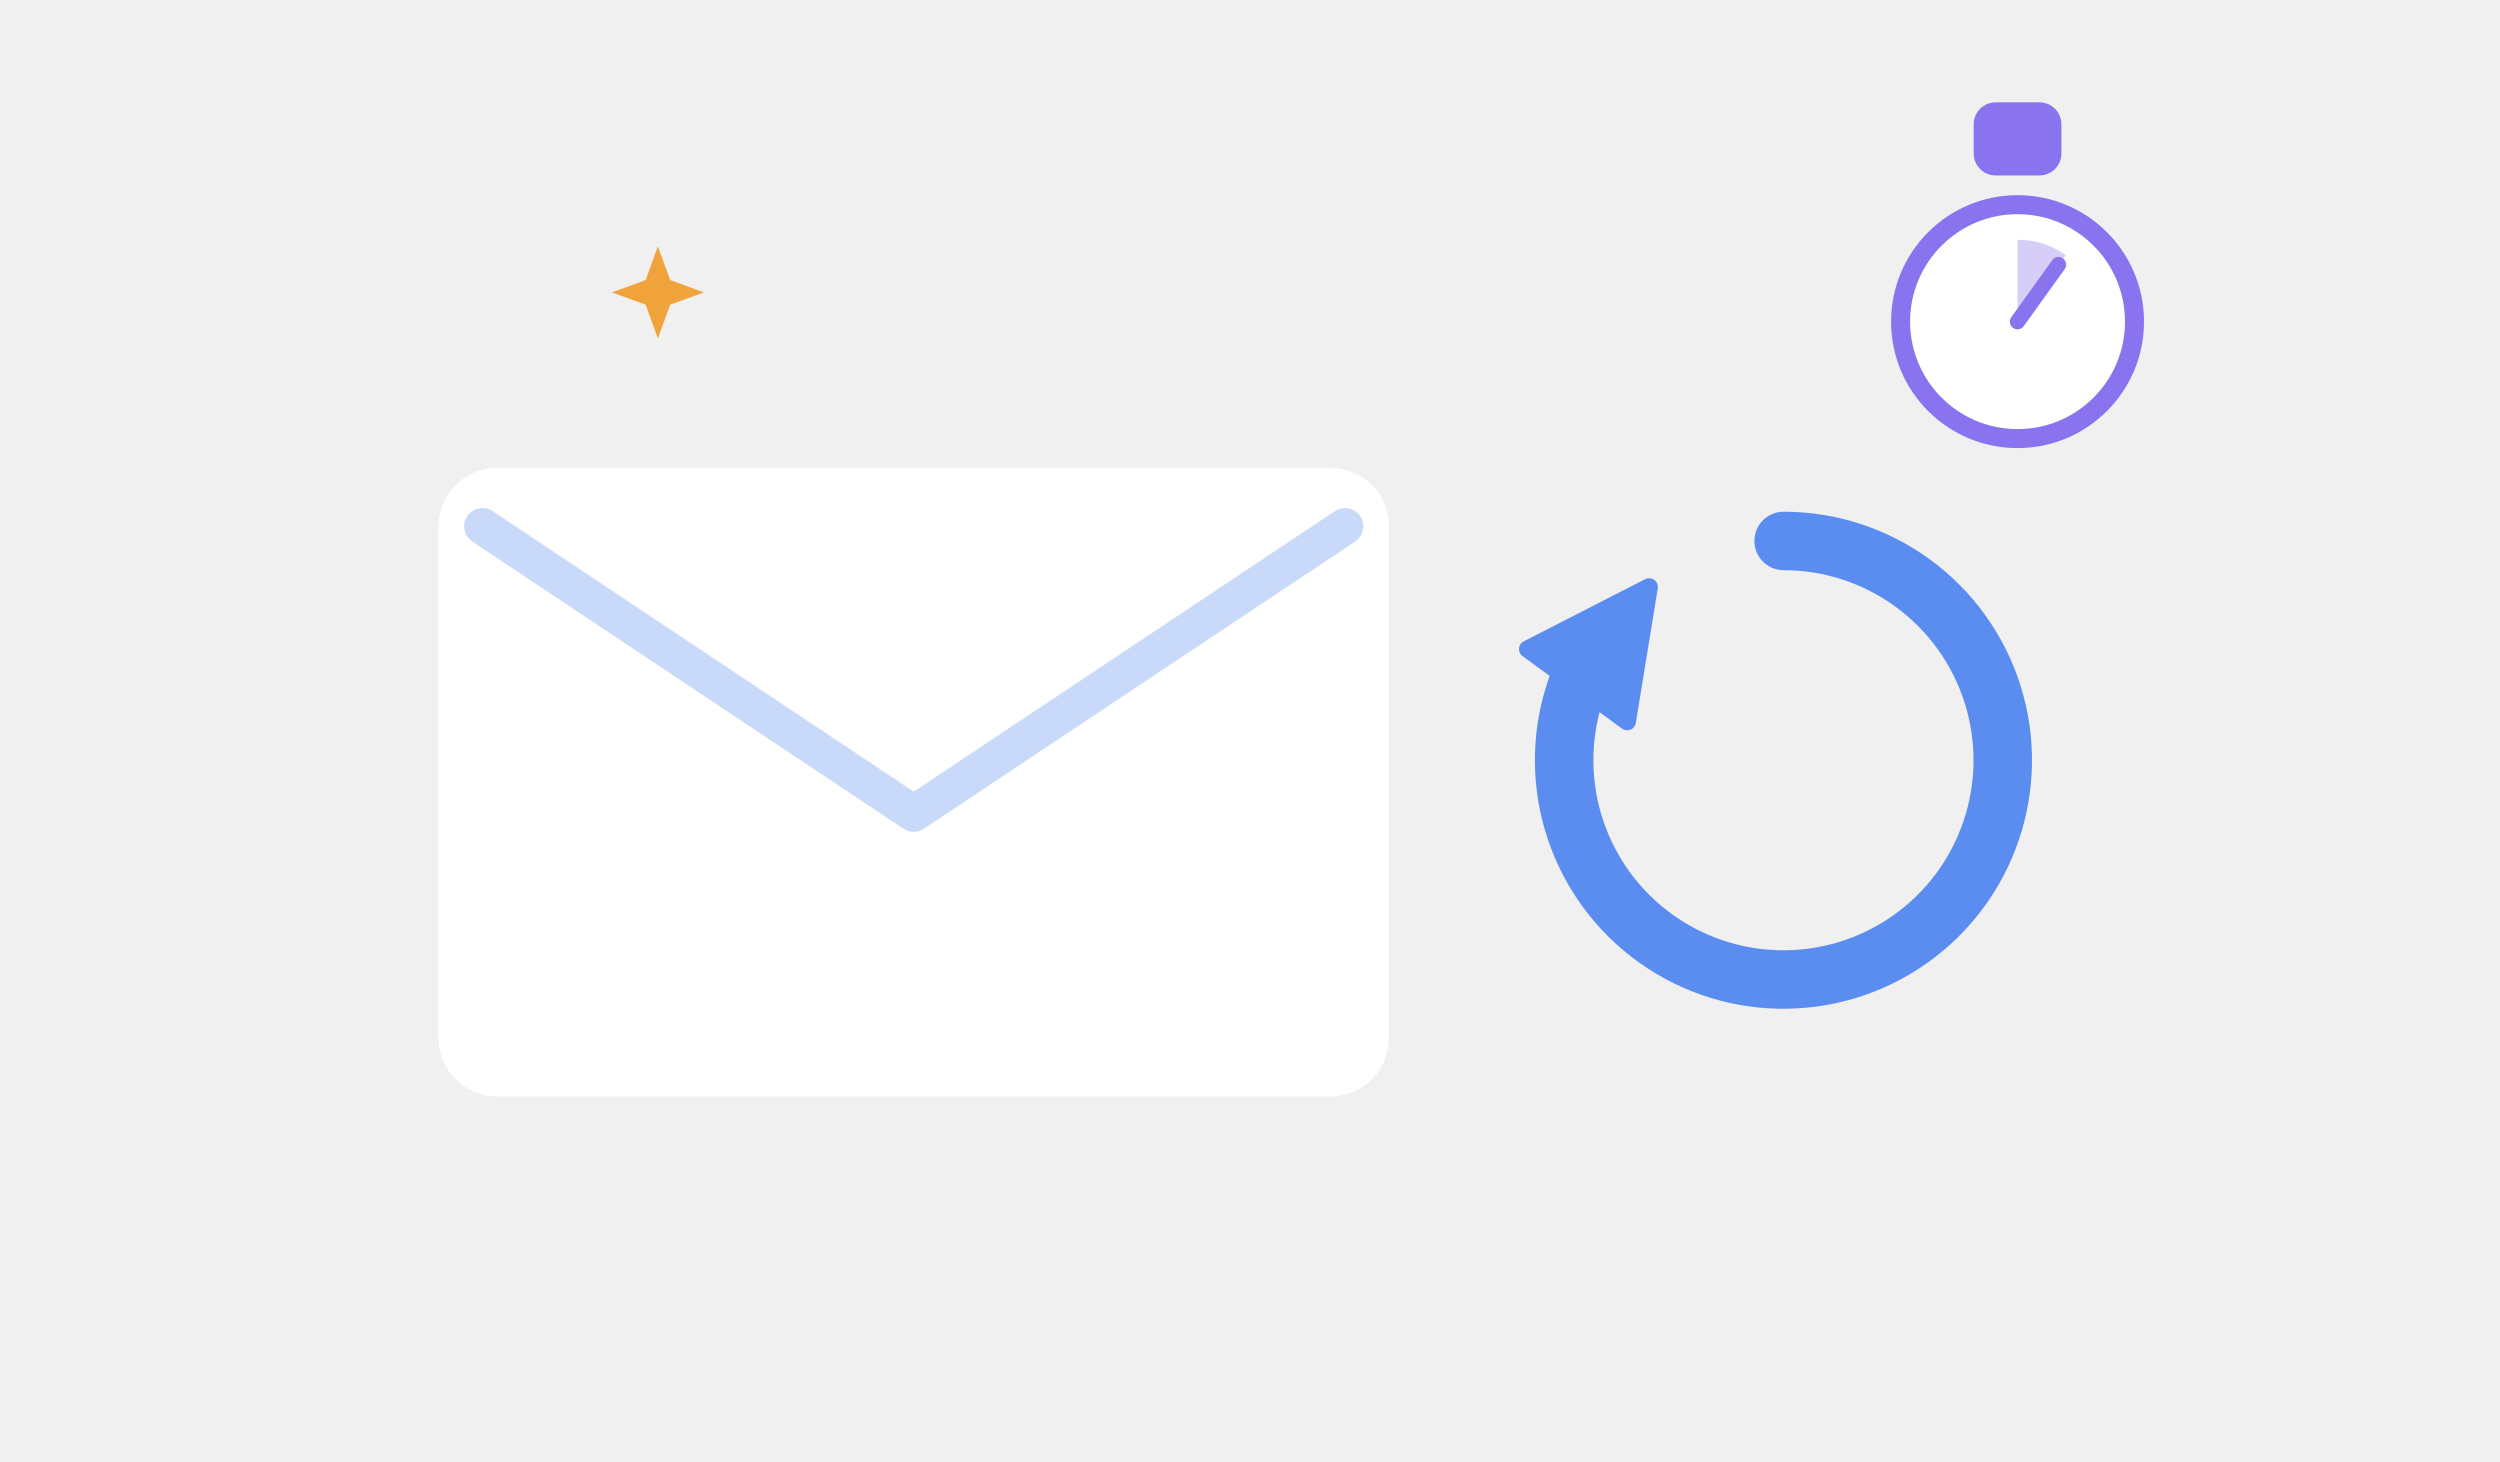
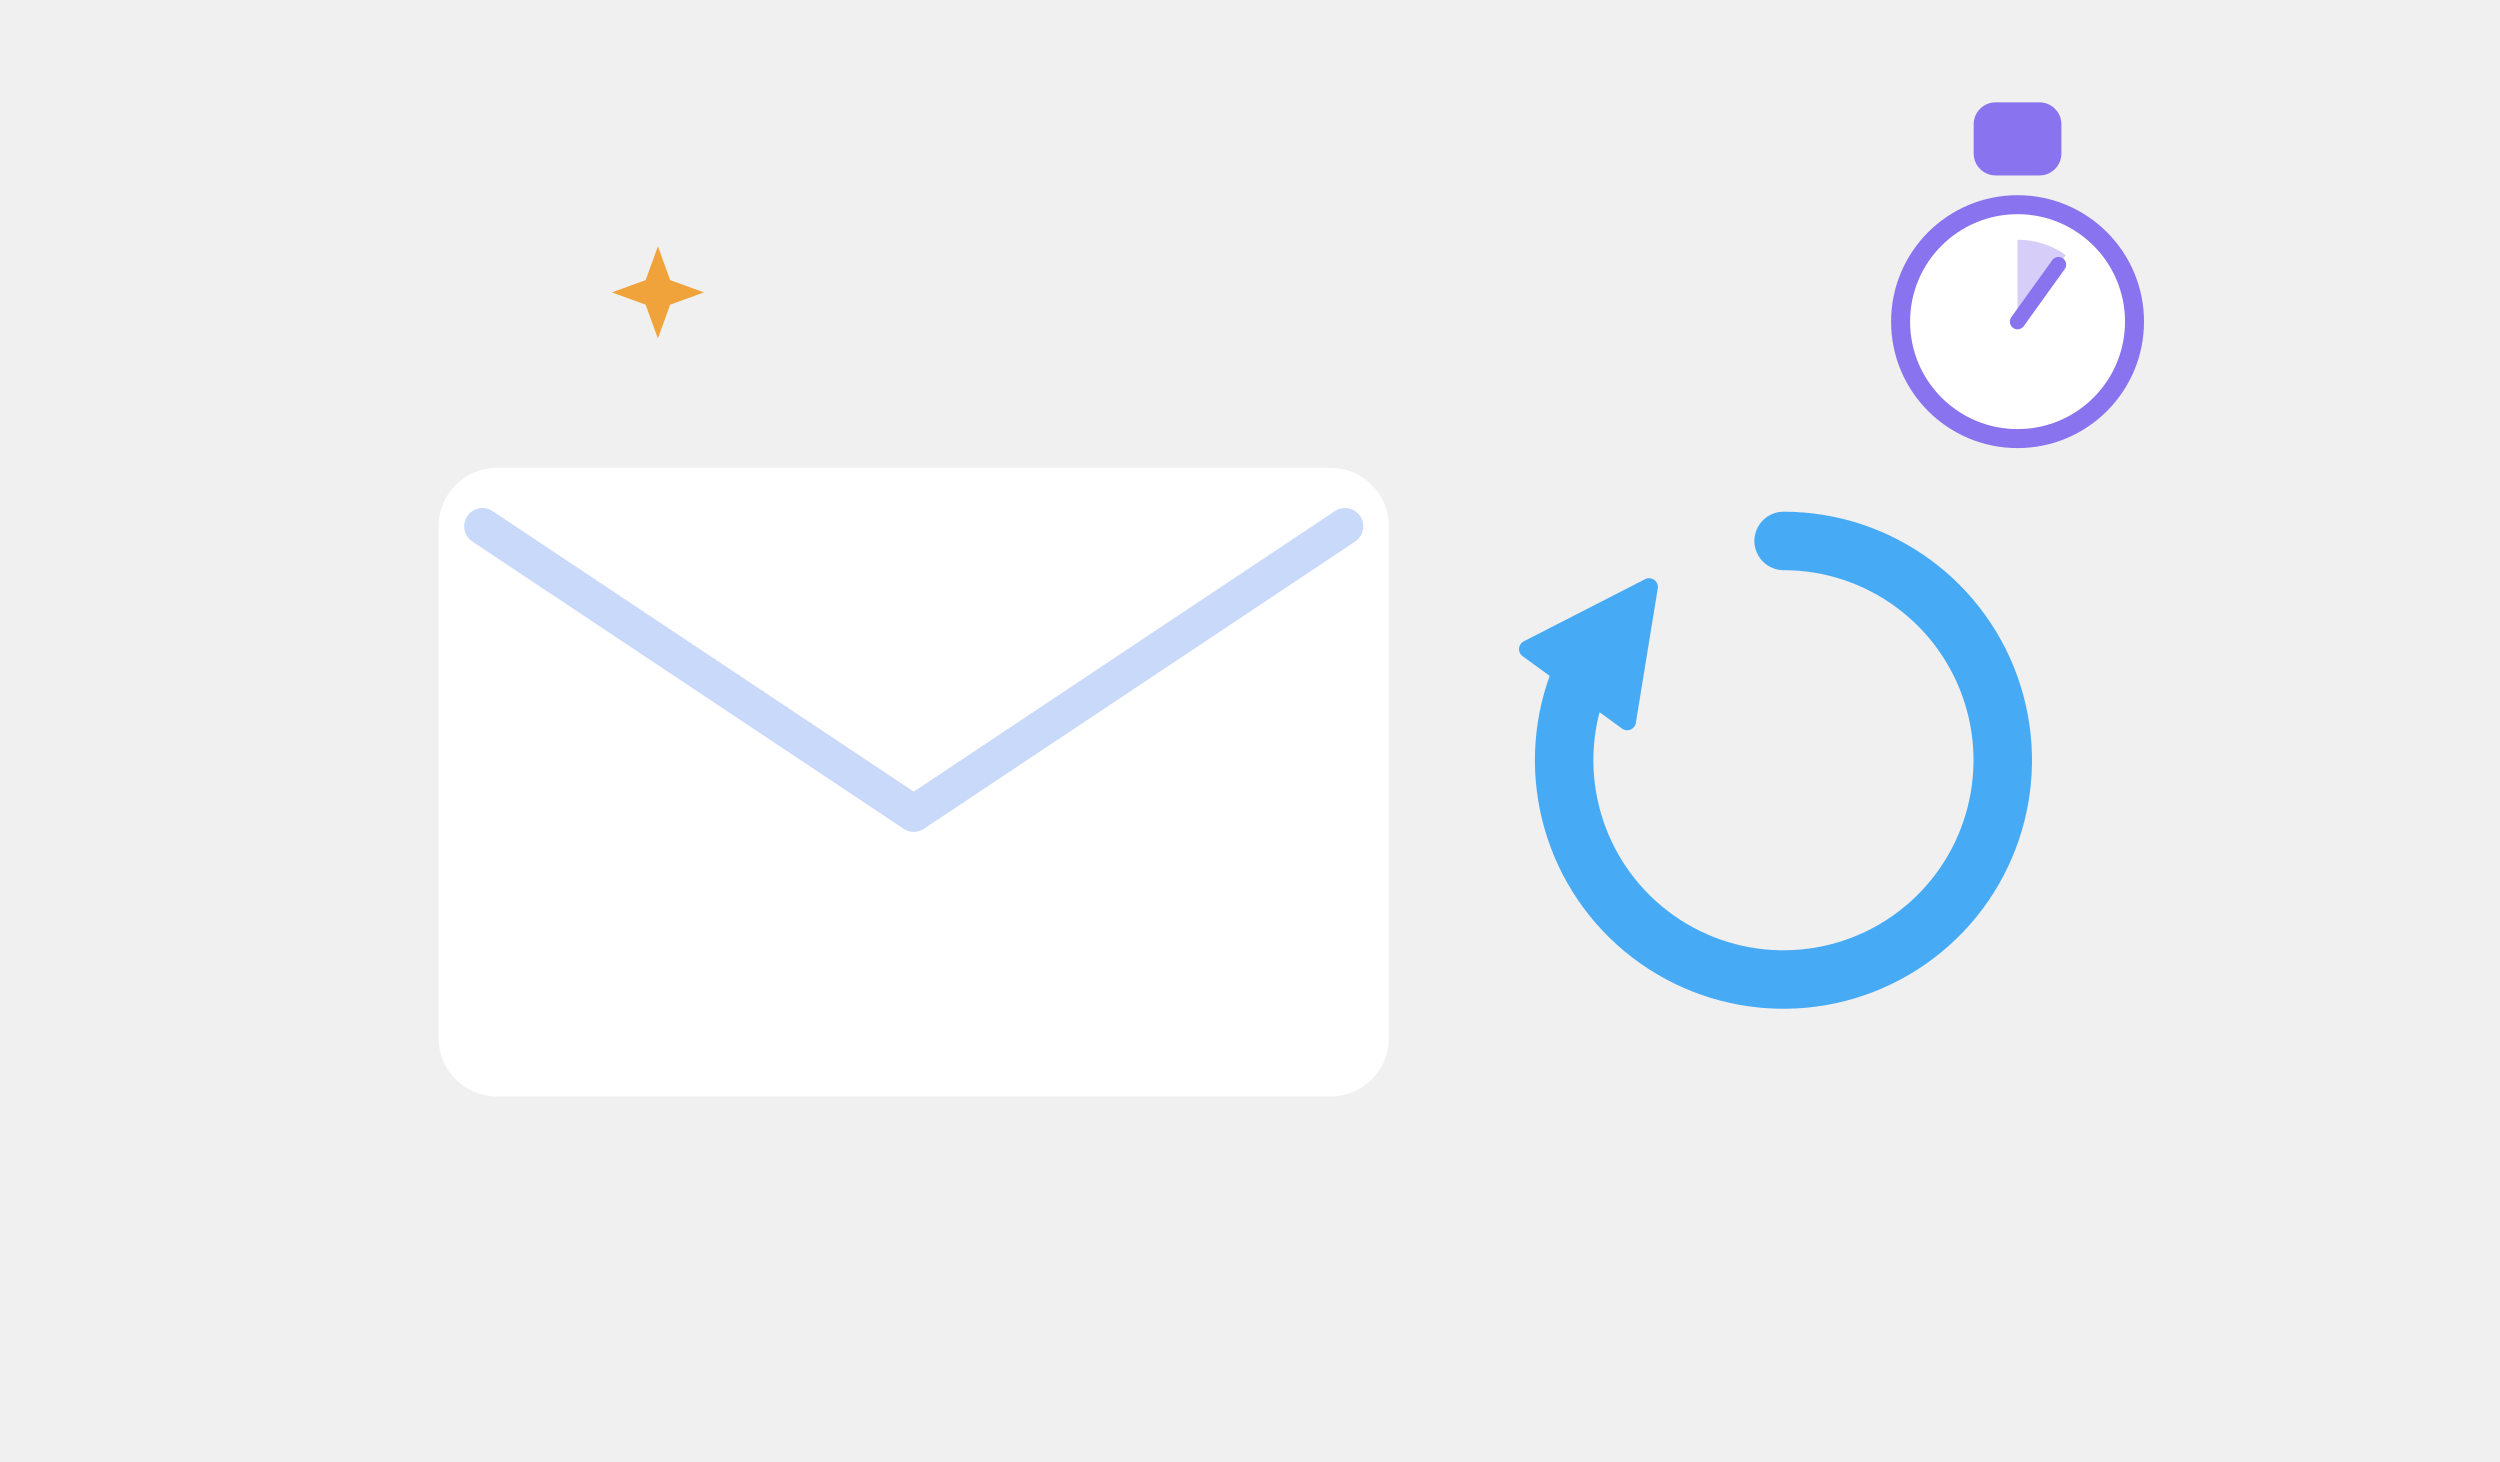
<svg xmlns="http://www.w3.org/2000/svg" width="342" height="200" viewBox="0 0 342 200">
  <rect x="60" y="64" width="130" height="86" rx="8" fill="#FFFFFF" />
  <path d="M66 72L125.0 111.3L184 72" fill="none" stroke="#C9D9FA" stroke-width="5" stroke-linecap="round" stroke-linejoin="round" />
-   <path d="M244 74A30 30 0 1 1 215.8 93.7" fill="none" stroke="#5B8DF0" stroke-width="8" stroke-linecap="round" />
-   <path d="M222.6 98.7 L225.6 80.3 L209.0 88.8z" fill="#5B8DF0" stroke="#5B8DF0" stroke-width="2.4" stroke-linejoin="round" />
+   <path d="M244 74A30 30 0 1 1 215.8 93.7" fill="none" stroke="#47AAF5" stroke-width="8" stroke-linecap="round" />
+   <path d="M222.6 98.7 L225.6 80.3 L209.0 88.8z" fill="#47AAF5" stroke="#47AAF5" stroke-width="2.4" stroke-linejoin="round" />
  <rect x="270" y="14" width="12" height="10" rx="3" fill="#8A73EE" />
  <circle cx="276" cy="44" r="16" fill="#FFFFFF" stroke="#8A73EE" stroke-width="2.6" />
  <path d="M276 32.8A11.2 11.2 0 0 1 282.6 34.9L276 44z" fill="#8A73EE" fill-opacity="0.35" />
  <path d="M276 44L281.6 36.2" stroke="#8A73EE" stroke-width="2.1" stroke-linecap="round" />
  <path d="M90 33.7l1.68 4.62 4.62 1.68 -4.62 1.68 -1.68 4.62 -1.68 -4.62 -4.62 -1.68 4.62 -1.68z" fill="#F0A33A" />
</svg>
